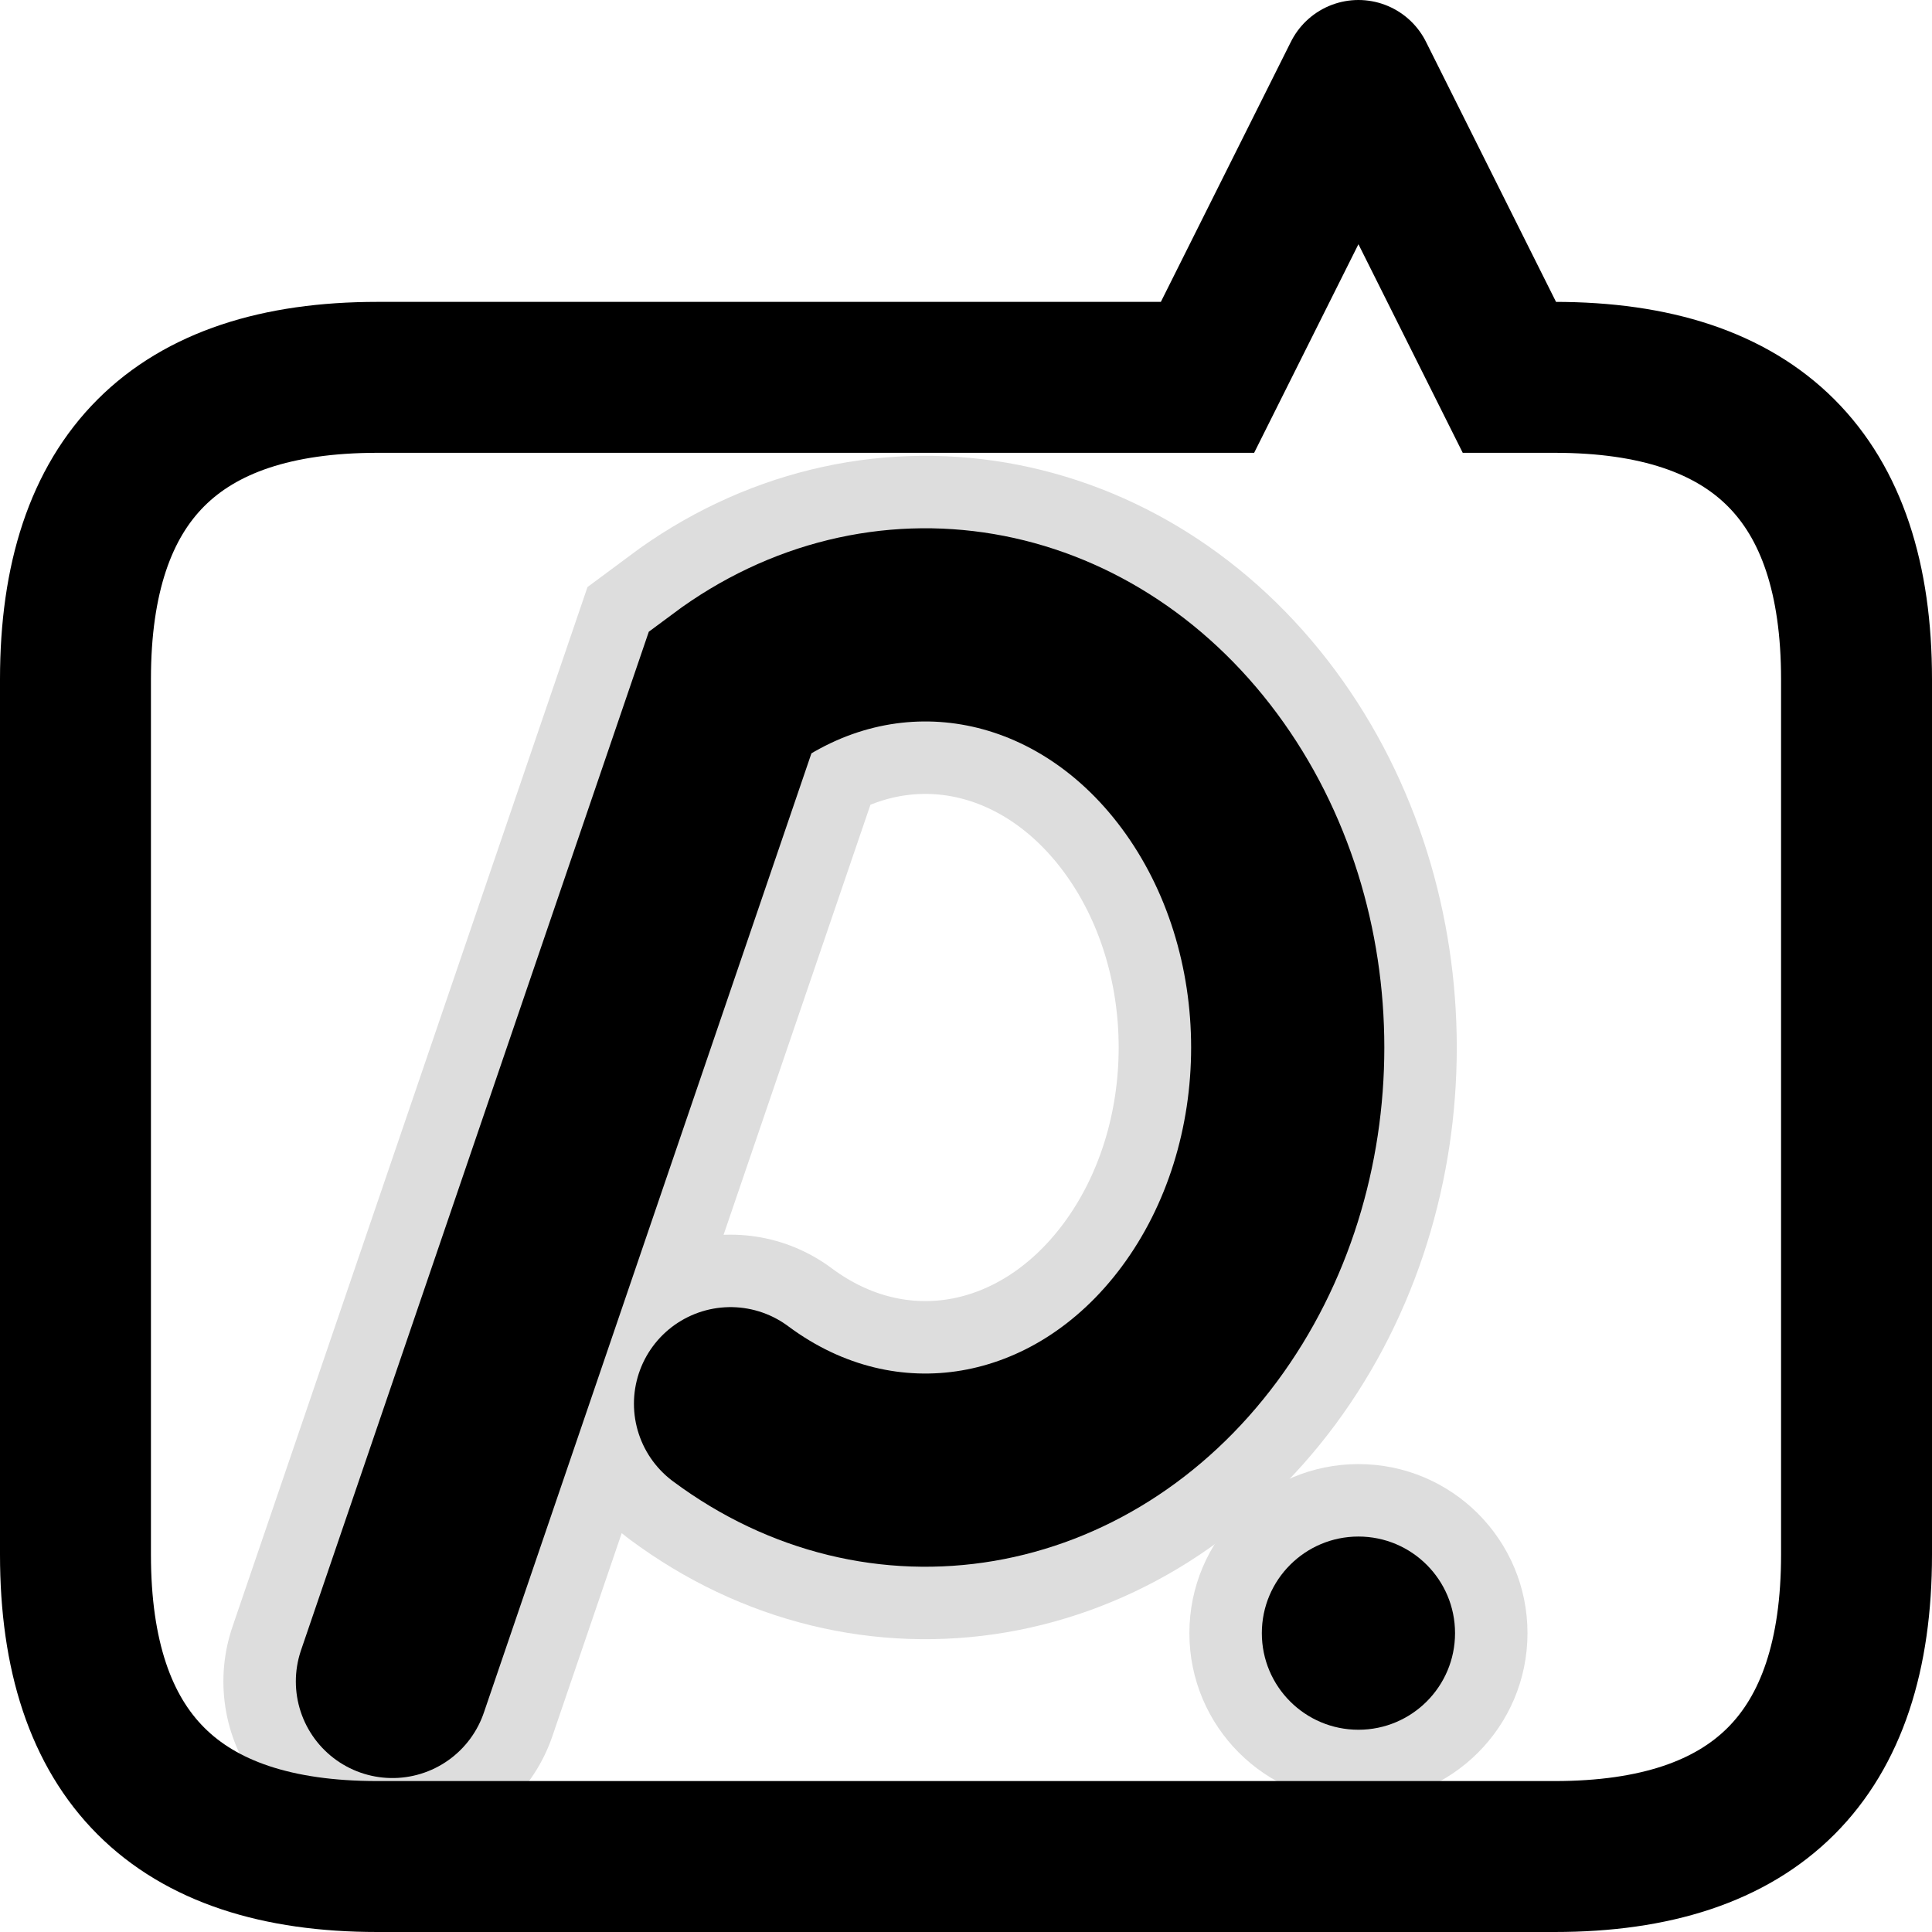
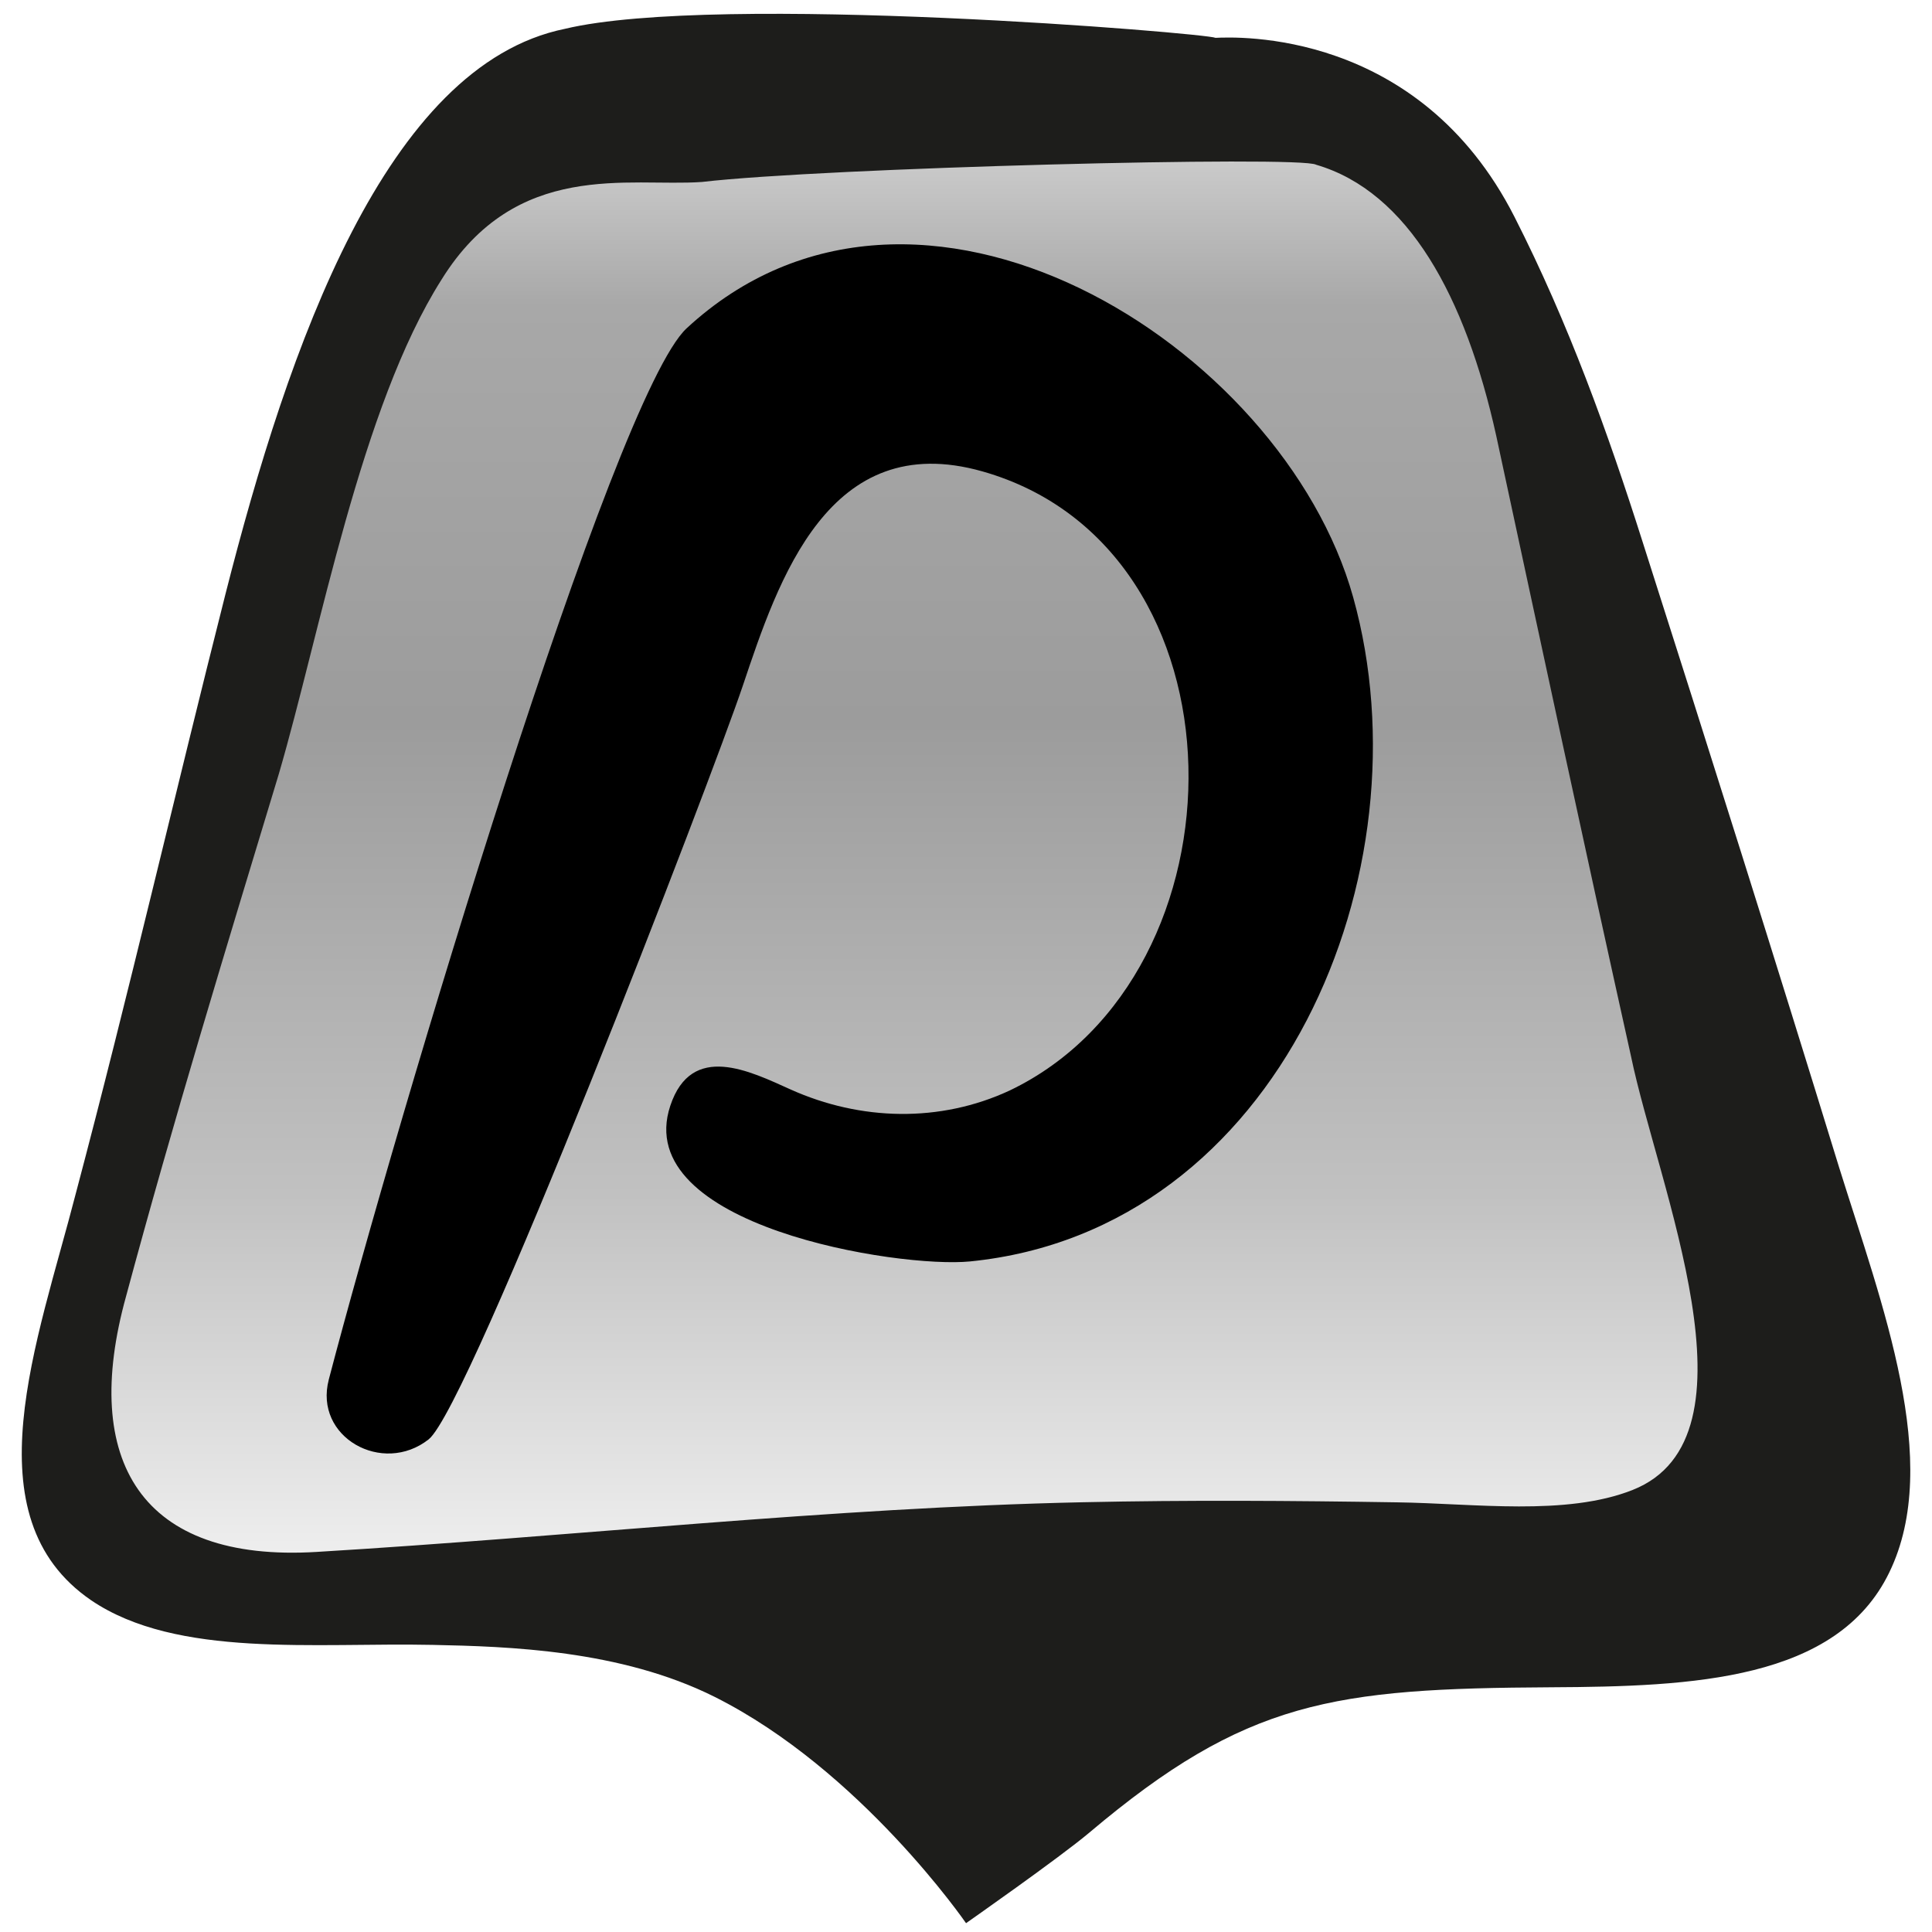
- <svg xmlns="http://www.w3.org/2000/svg" width="48" height="48" viewBox="0 0 128 128" version="1.1">
-   <g transform="matrix(0.8, 0, 0, 0.8, 10, 25)">
-     <path d="M20,108 L48,26 A30,35 0 1,1 48,85" stroke="#DDD" stroke-width="28" stroke-linecap="round" fill="none" />
-     <circle r="14" cx="100" cy="104" fill="#DDD" />
+ <svg xmlns="http://www.w3.org/2000/svg" version="1.1" id="Capa_1" x="0px" y="0px" width="48px" height="48px" viewBox="0 0 48 48" enable-background="new 0 0 48 48" xml:space="preserve">
+   <g>
+     <linearGradient id="SVGID_1_" gradientUnits="userSpaceOnUse" x1="23.196" y1="7.061" x2="23.196" y2="48.335" gradientTransform="matrix(1 0 0 -1 0 49)">
+       <stop offset="0" style="stop-color:#FFFFFF" />
+       <stop offset="0.297" style="stop-color:#C1C1C1" />
+       <stop offset="0.581" style="stop-color:#9C9C9C" />
+       <stop offset="0.832" style="stop-color:#A8A8A8" />
+       <stop offset="1" style="stop-color:#EAEAEA" />
+     </linearGradient>
+     <path fill="url(#SVGID_1_)" d="M27.06,3.059c-4.426-0.094-8.855-0.027-13.278,0.203c-3.167,0.168-5.425,2.808-6.781,7.792   C5.108,18.282,3.216,25.51,1.323,32.738c-1.355,4.996,0.68,7.24,6.114,6.949c10.499-0.545,21.02-0.545,31.518,0   c5.435,0.291,7.469-1.953,6.114-6.949c-1.893-7.229-3.785-14.456-5.678-21.684c-1.355-4.984-3.613-7.624-6.78-7.792   c-0.241-0.013-0.482-0.024-0.723-0.036C30.279,3.149,28.67,3.093,27.06,3.059z" />
+     <path fill="#1D1D1B" d="M45.693,29.006c-1.592-5.181-3.229-10.366-4.884-15.547c-0.86-2.707-1.837-5.426-3.183-8.073   c-2.383-4.684-6.928-4.468-7.426-4.446c-0.226-0.114-12.373-1.13-16.164-0.224C9.59,1.622,7.167,8.604,5.604,14.75   c-1.258,4.962-2.398,9.915-3.718,14.891c-0.949,3.688-2.661,8.041,0.381,10.119c2.13,1.443,5.56,1.045,8.489,1.107   c1.87,0.039,4.662,0.123,6.995,1.289c3.633,1.818,6.25,5.625,6.25,5.625s2.319-1.623,3.063-2.25   c3.896-3.291,6.063-3.582,11.481-3.611c3.51-0.018,7.095-0.17,8.394-2.854C48.271,36.324,46.756,32.412,45.693,29.006z    M40.561,37.018c-1.656,0.654-3.923,0.334-5.857,0.307c-2.596-0.041-5.2-0.059-7.809-0.002c-6.262,0.135-12.647,0.85-19.027,1.234   c-4.359,0.266-5.873-2.256-4.735-6.354c1.163-4.324,2.485-8.651,3.795-12.977c1.026-3.506,2.036-9.117,4.041-12.278   c1.855-2.992,4.65-2.3,6.47-2.427c3.007-0.353,14.888-0.658,15.26-0.428c2.286,0.668,3.711,3.274,4.475,6.736   c1.105,5.134,2.205,10.268,3.347,15.409C41.187,29.463,43.861,35.715,40.561,37.018z" />
  </g>
-   <path d="M90,5 L80,25 H25 q-20,0 -20,20 V103 q0,20 20,20 H103 q20,0 20,-20 V45 q0,-20 -20,-20 H100 L90,5" stroke="black" stroke-width="10" fill="none" stroke-linecap="round" />
-   <g transform="matrix(0.8, 0, 0, 0.8, 10, 25)">
-     <path d="M20,108 L48,26 A30,35 0 1,1 48,85" stroke="black" stroke-width="16" stroke-linecap="round" fill="none" />
-     <circle r="8" cx="100" cy="104" fill="black" />
-   </g>
+   <path d="M8.169,34.275C9.87,27.777,15.235,9.843,17.06,8.156c5.711-5.285,14.806,0.404,16.559,6.682  c1.898,6.798-1.802,15.733-9.521,16.502c-1.758,0.175-8.438-0.879-7.445-3.867c0.528-1.593,1.986-0.856,2.99-0.405  c1.734,0.779,3.711,0.832,5.445,0.024c6.02-2.886,6.04-13.472-0.679-15.38c-3.825-1.086-5.075,2.708-5.953,5.321  c-0.768,2.285-6.788,17.926-7.807,18.728C9.505,36.661,7.792,35.709,8.169,34.275C9.575,28.9,7.985,34.974,8.169,34.275z" />
</svg>
